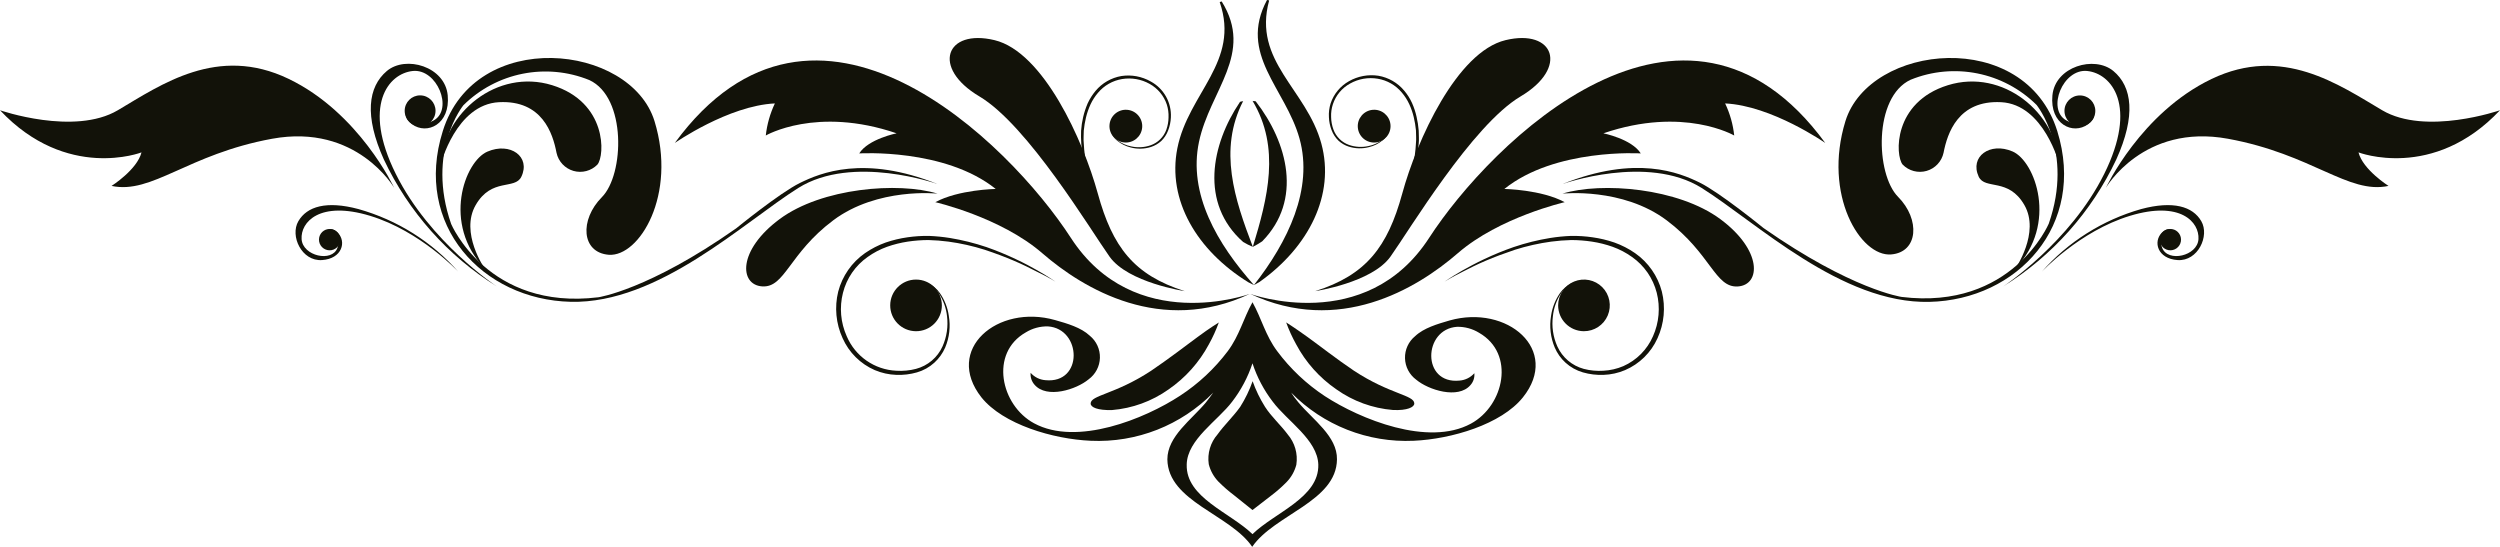
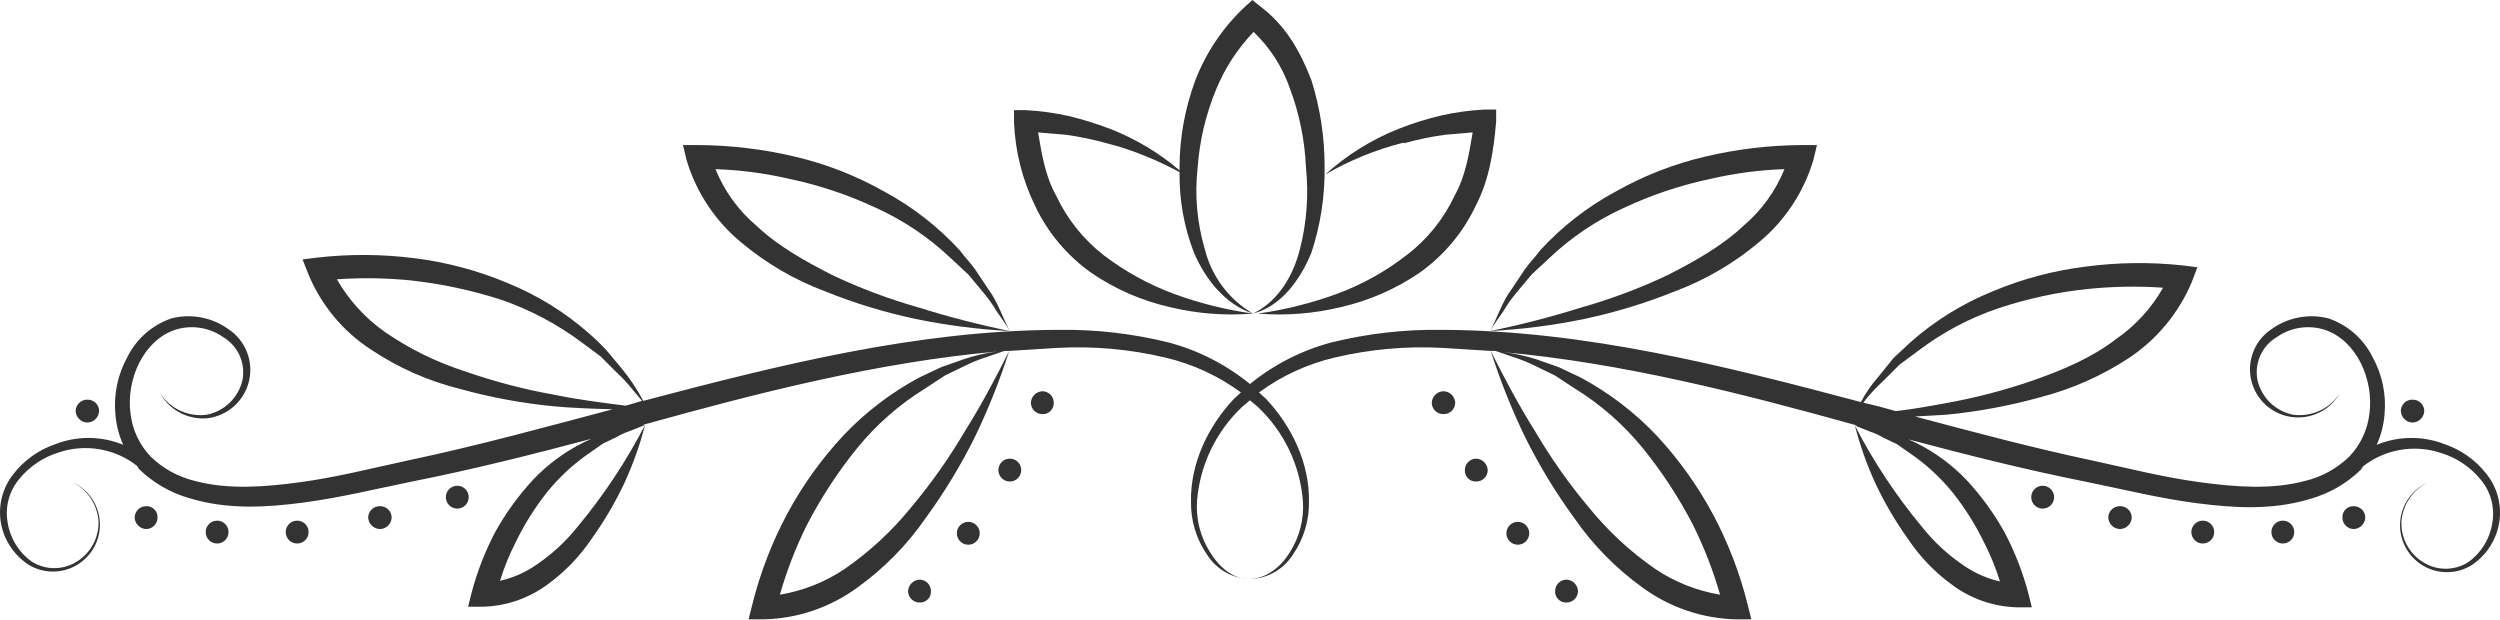
- <svg xmlns="http://www.w3.org/2000/svg" viewBox="0 0 363.06 79.33">
-   <g id="Layer_2" data-name="Layer 2">
-     <g id="Layer_1-2" data-name="Layer 1">
-       <path d="M181.56,42.68s16.76,6.13,26-8.16c8.87-13.68,37-41.77,57.51-13.76,0,0-7.78-5.42-14.54-5.74a14.37,14.37,0,0,1,1.32,4.66s-7.35-4.3-19-.32c0,0,4.11.82,5.43,2.92,0,0-12.42-.78-19.81,5.16,0,0,5.38.09,8.76,1.92,0,0-9.49,2.18-15.52,7.41S194.41,48.7,181.56,42.68Z" style="fill:#121209" />
-       <path d="M191,42.28s8.22-1.23,10.92-5S213.8,18.17,220.83,14s4.87-9.87-2.19-8.17-12.88,14.52-15,22.28S198.39,39.94,191,42.28Z" style="fill:#121209" />
-       <path d="M209.78,40.91s.91-.66,2.62-1.64c.86-.48,1.91-1.06,3.15-1.64a42.14,42.14,0,0,1,4.27-1.75,33,33,0,0,1,5.31-1.32,25.69,25.69,0,0,1,3-.3,19.63,19.63,0,0,1,3.14.2,17.1,17.1,0,0,1,3.18.76,12.85,12.85,0,0,1,3,1.54,9.85,9.85,0,0,1,3.89,5.58,10.32,10.32,0,0,1-.63,6.78A9.11,9.11,0,0,1,236,53.75a8.76,8.76,0,0,1-3.12.69,9.52,9.52,0,0,1-3-.36,6.42,6.42,0,0,1-2.53-1.41,6.31,6.31,0,0,1-1.56-2.19,8.33,8.33,0,0,1-.54-4.61,7.73,7.73,0,0,1,1.3-3.31,4.3,4.3,0,0,1,1.75-1.45,2,2,0,0,1,.57-.19l.2-.05-.2.05a3.08,3.08,0,0,0-.55.22,4.28,4.28,0,0,0-1.65,1.51,7.33,7.33,0,0,0-1.15,3.26,8.14,8.14,0,0,0,.64,4.39A5.9,5.9,0,0,0,230,53.57a8.92,8.92,0,0,0,2.85.27,8.5,8.5,0,0,0,2.9-.67,8.41,8.41,0,0,0,4.3-4.33,9.66,9.66,0,0,0,.55-6.32,9.12,9.12,0,0,0-3.59-5.2,11.51,11.51,0,0,0-2.82-1.48,16.27,16.27,0,0,0-3-.75,20.85,20.85,0,0,0-3-.23,27.83,27.83,0,0,0-2.92.23,31.54,31.54,0,0,0-5.26,1.18c-1.58.53-3,1.06-4.28,1.61s-2.32,1.07-3.19,1.52C210.73,40.3,209.78,40.91,209.78,40.91Z" style="fill:#121209" />
-       <path d="M226.28,44.35A3.75,3.75,0,1,1,230,48.1,3.75,3.75,0,0,1,226.28,44.35Z" style="fill:#121209" />
-       <path d="M202.88,30.94s.36-.61.89-1.75c.25-.57.56-1.27.86-2.09a26.64,26.64,0,0,0,.87-2.79,21.6,21.6,0,0,0,.53-3.44c.07-.62,0-1.26,0-1.91a13.65,13.65,0,0,0-.31-2,10.37,10.37,0,0,0-.66-2,7.59,7.59,0,0,0-1.14-1.8,6.27,6.27,0,0,0-3.75-2.16,6.62,6.62,0,0,0-4.26.79,5.79,5.79,0,0,0-2.67,3.22,5.56,5.56,0,0,0-.25,2,5.74,5.74,0,0,0,.39,1.89,4.2,4.2,0,0,0,1,1.53,4,4,0,0,0,1.48.86,5.29,5.29,0,0,0,2.94.08,4.84,4.84,0,0,0,2-1,2.77,2.77,0,0,0,.83-1.19,1.92,1.92,0,0,0,.08-.37c0-.08,0-.13,0-.13l0,.13a2.24,2.24,0,0,1-.11.36,2.74,2.74,0,0,1-.86,1.13,4.64,4.64,0,0,1-2,.91,5.19,5.19,0,0,1-2.82-.16,3.72,3.72,0,0,1-2.28-2.26,5.52,5.52,0,0,1-.33-1.79,5.23,5.23,0,0,1,.26-1.87,5.31,5.31,0,0,1,2.5-3,6.12,6.12,0,0,1,4-.7,5.8,5.8,0,0,1,3.5,2,7.36,7.36,0,0,1,1.09,1.7,10,10,0,0,1,.65,1.88,14.1,14.1,0,0,1,.32,1.91c0,.63.07,1.25,0,1.86a20.53,20.53,0,0,1-.46,3.4c-.25,1-.5,2-.77,2.8s-.55,1.53-.79,2.1C203.21,30.31,202.88,30.94,202.88,30.94Z" style="fill:#121209" />
-       <path d="M199.77,20.69a2.38,2.38,0,1,0-2.58-2.16A2.37,2.37,0,0,0,199.77,20.69Z" style="fill:#121209" />
-       <path d="M226.9,28.12s8.73-.95,15.16,3.89,7,9.82,10.33,9.59,3.56-5.25-2.56-9.78S232.61,26.39,226.9,28.12Z" style="fill:#121209" />
-       <path d="M226.9,26.73s12.32-4.39,20.23.57,20.28,16.84,33.07,16.54S303,32.7,298.77,19.05C294.05,3.92,271.49,6.33,268,17.59c-3.3,10.72,2.19,19.73,6.64,19.36,3.94-.32,4.26-5.08,1-8.37s-3.59-14.49,1.83-17a16.93,16.93,0,0,1,18.29,3.66s5.45,6.7,1.77,17.24c0,0-5.34,12.61-21.37,10.64,0,0-7.26-1.05-20.05-10,0,0-6.32-5.15-9.27-6.6S237.59,22.45,226.9,26.73Z" style="fill:#121209" />
-       <path d="M299.07,23.9s-2.21-8.74-8.46-9.06-7.81,4.52-8.36,7.35a3.51,3.51,0,0,1-5.94,1.71c-1.1-1.33-1.41-9.06,6.58-11.53S298.67,16.4,299.07,23.9Z" style="fill:#121209" />
-       <path d="M292.68,39s3.62-5.2,1.31-9.22-5.7-2.17-6.63-4.11C286,22.74,289,20.58,292.28,22S298.9,32.51,292.68,39Z" style="fill:#121209" />
-       <path d="M290.91,41.6s9.74-6.41,14.67-16.34,1.07-14.58-2.46-14.95-5.91,5.52-3.07,7.16,3.68-1.71,3-2.77c0,0,2.37,1.77.18,3.35s-5.57,0-5.17-4.2,6.1-5.82,8.85-3.54,3.29,6.52.43,12.84A43.62,43.62,0,0,1,290.91,41.6Z" style="fill:#121209" />
-       <path d="M299.81,16.1a2.24,2.24,0,1,1,2.24,2.24A2.24,2.24,0,0,1,299.81,16.1Z" style="fill:#121209" />
-       <path d="M296.48,39.5s5.5-5.93,12.85-8.16,10.09.93,9.94,3.39S314.83,38.14,314,36s1.59-2.32,2.24-1.72c0,0-.94-1.83-2.27-.51s-.66,3.81,2.28,4,4.67-3.51,3.43-5.65-4.08-3-8.73-1.76A30.26,30.26,0,0,0,296.48,39.5Z" style="fill:#121209" />
-       <path d="M314.94,36.33a1.55,1.55,0,1,0-1.28-1.79A1.55,1.55,0,0,0,314.94,36.33Z" style="fill:#121209" />
-       <path d="M305.83,27.27s5.42-9.37,17.72-7.12S341,28.25,346.87,27c0,0-3.72-2.35-4.36-4.87,0,0,10.84,4.2,20.55-6.12,0,0-10.77,3.74-17.11,0s-14.49-9.47-24.78-4.54S305.83,27.27,305.83,27.27Z" style="fill:#121209" />
-       <path d="M181.5,42.68s-16.75,6.13-26-8.16c-8.86-13.68-37-41.77-57.5-13.76,0,0,7.78-5.42,14.53-5.74a14.65,14.65,0,0,0-1.32,4.66s7.35-4.3,19-.32c0,0-4.11.82-5.43,2.92,0,0,12.42-.78,19.82,5.16,0,0-5.39.09-8.77,1.92,0,0,9.5,2.18,15.53,7.41S168.66,48.7,181.5,42.68Z" style="fill:#121209" />
-       <path d="M172.05,42.28s-8.22-1.23-10.91-5S149.26,18.17,142.23,14s-4.87-9.87,2.2-8.17,12.87,14.52,15,22.28S164.67,39.94,172.05,42.28Z" style="fill:#121209" />
-       <path d="M153.28,40.91s-.91-.66-2.62-1.64c-.85-.48-1.9-1.06-3.15-1.64a42.88,42.88,0,0,0-4.26-1.75,33.51,33.51,0,0,0-5.31-1.32,26.09,26.09,0,0,0-3-.3,19.63,19.63,0,0,0-3.14.2,17.48,17.48,0,0,0-3.18.76,13,13,0,0,0-3,1.54,9.85,9.85,0,0,0-3.89,5.58,10.32,10.32,0,0,0,.64,6.78,9.06,9.06,0,0,0,4.67,4.63,8.81,8.81,0,0,0,3.12.69,9.52,9.52,0,0,0,3-.36,6.35,6.35,0,0,0,2.53-1.41,6.48,6.48,0,0,0,1.57-2.19,8.23,8.23,0,0,0,.53-4.61,7.61,7.61,0,0,0-1.3-3.31,4.3,4.3,0,0,0-1.75-1.45,1.87,1.87,0,0,0-.57-.19l-.2-.06.2.06a3.44,3.44,0,0,1,.56.22,4.26,4.26,0,0,1,1.64,1.51,7.46,7.46,0,0,1,1.16,3.26,8.26,8.26,0,0,1-.65,4.39,5.86,5.86,0,0,1-3.86,3.27,9,9,0,0,1-2.85.27,8.23,8.23,0,0,1-7.2-5,9.6,9.6,0,0,1-.55-6.32,9.06,9.06,0,0,1,3.58-5.2,11.51,11.51,0,0,1,2.82-1.48,16.46,16.46,0,0,1,3-.75,21,21,0,0,1,3-.23,27.62,27.62,0,0,1,2.92.23,31.54,31.54,0,0,1,5.26,1.18c1.59.53,3,1.06,4.28,1.61s2.32,1.07,3.19,1.52C152.34,40.3,153.28,40.91,153.28,40.91Z" style="fill:#121209" />
-       <path d="M136.78,44.35A3.75,3.75,0,1,0,133,48.1,3.74,3.74,0,0,0,136.78,44.35Z" style="fill:#121209" />
-       <path d="M160.19,30.94a18.62,18.62,0,0,1-.89-1.75c-.26-.57-.57-1.27-.86-2.09a22.6,22.6,0,0,1-.87-2.79,20.49,20.49,0,0,1-.54-3.44A17.31,17.31,0,0,1,157,19a12.36,12.36,0,0,1,.3-2,12,12,0,0,1,.66-2,8.29,8.29,0,0,1,1.14-1.8,6.27,6.27,0,0,1,3.76-2.16,6.6,6.6,0,0,1,4.25.79,5.61,5.61,0,0,1,2.93,5.23,6,6,0,0,1-.4,1.89,4.18,4.18,0,0,1-1,1.53,4.13,4.13,0,0,1-1.48.86,5.29,5.29,0,0,1-2.94.08,5,5,0,0,1-2-1,2.74,2.74,0,0,1-.82-1.19,1.48,1.48,0,0,1-.09-.37c0-.08,0-.13,0-.13l0,.13a1.43,1.43,0,0,0,.1.36,2.74,2.74,0,0,0,.86,1.13,4.64,4.64,0,0,0,2,.91,5.19,5.19,0,0,0,2.82-.16,3.74,3.74,0,0,0,2.29-2.26,5.52,5.52,0,0,0,.32-1.79,5.45,5.45,0,0,0-.25-1.87,5.39,5.39,0,0,0-2.5-3,6.14,6.14,0,0,0-4-.7,5.8,5.8,0,0,0-3.5,2,7.36,7.36,0,0,0-1.09,1.7,10.73,10.73,0,0,0-.65,1.88,14.1,14.1,0,0,0-.32,1.91c0,.63-.07,1.25,0,1.86a20.56,20.56,0,0,0,.45,3.4c.25,1,.5,2,.78,2.8s.54,1.53.78,2.1C159.85,30.31,160.19,30.94,160.19,30.94Z" style="fill:#121209" />
-       <path d="M163.29,20.69a2.38,2.38,0,1,1,2.58-2.16A2.38,2.38,0,0,1,163.29,20.69Z" style="fill:#121209" />
-       <path d="M136.16,28.12S127.44,27.17,121,32s-7,9.82-10.32,9.59-3.57-5.25,2.55-9.78S130.45,26.39,136.16,28.12Z" style="fill:#121209" />
-       <path d="M136.16,26.73s-12.32-4.39-20.23.57S95.65,44.14,82.87,43.83,60,32.7,64.3,19.05C69,3.92,91.57,6.33,95.05,17.59,98.34,28.3,92.85,37.32,88.41,37c-4-.32-4.26-5.08-1-8.37s3.6-14.49-1.82-17a16.94,16.94,0,0,0-18.3,3.66s-5.45,6.7-1.77,17.24c0,0,5.35,12.61,21.38,10.64,0,0,7.26-1.05,20-10,0,0,6.32-5.15,9.27-6.6S125.47,22.45,136.16,26.73Z" style="fill:#121209" />
-       <path d="M64,23.9s2.21-8.74,8.47-9.06,7.81,4.52,8.35,7.35a3.51,3.51,0,0,0,5.94,1.71c1.11-1.33,1.41-9.06-6.58-11.53S64.39,16.4,64,23.9Z" style="fill:#121209" />
-       <path d="M70.39,39s-3.63-5.2-1.31-9.22,5.69-2.17,6.63-4.11c1.4-2.92-1.61-5.08-4.93-3.65S64.16,32.51,70.39,39Z" style="fill:#121209" />
-       <path d="M72.15,41.6s-9.74-6.41-14.67-16.34-1.07-14.58,2.46-14.95,5.91,5.52,3.08,7.16-3.68-1.71-3-2.77c0,0-2.37,1.77-.18,3.35s5.57,0,5.18-4.2S58.92,8,56.18,10.31s-3.29,6.52-.44,12.84A43.69,43.69,0,0,0,72.15,41.6Z" style="fill:#121209" />
-       <path d="M63.25,16.1A2.24,2.24,0,1,0,61,18.33,2.24,2.24,0,0,0,63.25,16.1Z" style="fill:#121209" />
-       <path d="M66.59,39.5s-5.5-5.93-12.85-8.16-10.1.93-9.94,3.39S48.24,38.14,49,36s-1.59-2.32-2.24-1.72c0,0,.94-1.83,2.27-.51s.66,3.81-2.28,4-4.67-3.51-3.42-5.65,4.07-3,8.72-1.76A30.29,30.29,0,0,1,66.59,39.5Z" style="fill:#121209" />
-       <path d="M48.13,36.33a1.55,1.55,0,1,1,1.27-1.79A1.55,1.55,0,0,1,48.13,36.33Z" style="fill:#121209" />
-       <path d="M57.24,27.27s-5.42-9.37-17.72-7.12S22.1,28.25,16.2,27c0,0,3.71-2.35,4.35-4.87,0,0-10.84,4.2-20.55-6.12,0,0,10.78,3.74,17.11,0S31.6,6.51,41.89,11.44,57.24,27.27,57.24,27.27Z" style="fill:#121209" />
-       <path d="M194.07,56.54a16.52,16.52,0,0,0,8.22,3c2.08.1,3.1-.41,3.1-.94,0-1.24-3.51-1.31-8.76-4.76-2.58-1.74-4.93-3.59-6.76-4.91s-3.09-2.11-3.09-2.11A21.92,21.92,0,0,0,188.23,50,18.4,18.4,0,0,0,194.07,56.54Z" style="fill:#121209" />
-       <path d="M153.22,46.48c1.76.5,3.78,1.08,5.05,2.28a4,4,0,0,1-.18,6.33c-1.76,1.47-6.07,2.87-7.86.77a2.29,2.29,0,0,1-.56-1.72,3.16,3.16,0,0,0,2.14,1.07c5.54.56,5.3-7.48.37-7.81a5.89,5.89,0,0,0-3.21.87c-5.29,3-3.65,10.58,1.2,13.2,6.21,3.37,16.07-.64,21.2-4A27.55,27.55,0,0,0,178.3,51c1.7-2.28,2.26-4.72,3.59-7.11,1.33,2.39,1.88,4.83,3.59,7.11a27.51,27.51,0,0,0,6.92,6.53c5.14,3.35,15,7.36,21.2,4,4.85-2.62,6.49-10.17,1.2-13.2a5.88,5.88,0,0,0-3.2-.87c-4.94.33-5.17,8.37.36,7.81a3.19,3.19,0,0,0,2.15-1.07,2.25,2.25,0,0,1-.56,1.72c-1.79,2.1-6.12.7-7.87-.77a4,4,0,0,1-.17-6.33c1.26-1.2,3.29-1.78,5-2.28,8.37-2.37,16.17,4.27,10.65,11.17-3.14,3.92-10.39,6.06-15.85,6.3a23.43,23.43,0,0,1-17.81-7c.31.48.68,1,1.06,1.43,2.08,2.5,5.66,4.92,5.6,8.27-.07,6.13-9.1,8-12.31,12.7-3.21-4.72-12.23-6.57-12.32-12.7,0-3.35,3.53-5.77,5.6-8.27.4-.48.74-1,1.07-1.43a23.41,23.41,0,0,1-17.81,7c-5.47-.24-12.72-2.38-15.86-6.3C137.05,50.75,144.87,44.11,153.22,46.48Zm19.12,21c-.13,4.79,6.29,6.93,9.55,10.09,3.25-3.16,9.68-5.3,9.56-10.09-.1-3.61-4.53-6.34-6.62-9.15a18.73,18.73,0,0,1-2.94-5.57,18.77,18.77,0,0,1-2.95,5.57C176.86,61.09,172.43,63.82,172.34,67.43Z" style="fill:#121209" />
-       <path d="M176.92,69.92a21.27,21.27,0,0,0,2.29,2l2.68,2.15L184.57,72a20.24,20.24,0,0,0,2.28-2,5.65,5.65,0,0,0,1.41-2.51A5.48,5.48,0,0,0,187,63.08c-1-1.35-2.36-2.55-3.29-4a18.76,18.76,0,0,1-1.8-3.72,18.23,18.23,0,0,1-1.8,3.72c-1,1.41-2.29,2.61-3.29,4a5.4,5.4,0,0,0-1.28,4.33A5.63,5.63,0,0,0,176.92,69.92Z" style="fill:#121209" />
-       <path d="M158.39,58.61c0,.53,1,1,3.1.94a16.55,16.55,0,0,0,8.22-3A18.65,18.65,0,0,0,175.56,50,21.48,21.48,0,0,0,177,46.83s-1.27.77-3.08,2.11-4.19,3.17-6.76,4.91C161.91,57.3,158.38,57.37,158.39,58.61Z" style="fill:#121209" />
-       <path d="M181.3,41c.1.06.8.38.82.41-5.36-6-9.59-13.27-8-20.8S182.16,7.82,177.42.21a1.4,1.4,0,0,0-.29.09c3,8.68-4.55,13.19-6.15,21.23C169.48,29.06,173.82,36.39,181.3,41Z" style="fill:#121209" />
-       <path d="M191.89,20.85c-2.15-7.92-10-11.92-7.58-20.78A1,1,0,0,0,184,0c-4.22,7.89,2.68,12.81,4.72,20.12s-1.69,15-6.62,21.28c0,0,.72-.39.82-.46C190.08,35.87,193.91,28.27,191.89,20.85Z" style="fill:#121209" />
-       <path d="M180.53,35.14a11,11,0,0,0,1.41.71c-2.63-6.89-5.05-14.08-1.4-21.18,0,.06-.41.05-.47.14C175.89,21,174.22,29.54,180.53,35.14Z" style="fill:#121209" />
-       <path d="M182.37,14.73c-.07-.08-.44,0-.48-.1,4.12,6.85,2.19,14.17.05,21.22a12.45,12.45,0,0,0,1.36-.8C189.2,29.05,187,20.69,182.37,14.73Z" style="fill:#121209" />
-     </g>
+ <svg xmlns="http://www.w3.org/2000/svg" id="Layer_1" data-name="Layer 1" viewBox="42.33 198.5 415.35 102.9">
+   <g>
+     <path d="M165.5,238.8a47.7,47.7,0,0,0,13.9,8.1,90.5,90.5,0,0,0,15.1,4.6,104.1,104.1,0,0,0,15.6,2,151.9,151.9,0,0,1-15.1-3.9,92.4,92.4,0,0,1-14.4-5.4c-4.5-2.3-9-4.8-12.6-8.2a24.2,24.2,0,0,1-6.8-9.4,63.8,63.8,0,0,1,12.2,1.6,65.9,65.9,0,0,1,14.4,4.8,45.1,45.1,0,0,1,12.6,8.5l2.8,2.6,2.5,3a21.8,21.8,0,0,1,2.2,3.1c.7,1,1.5,2.1,2.2,3.3-1.1-2-2-4.9-3.6-7l-2.2-3.3c-.8-1.1-1.7-2-2.5-3.1a48,48,0,0,0-12.6-9.8,56.3,56.3,0,0,0-14.9-5.8,71.4,71.4,0,0,0-16-1.9h-2.5l.6,2.5A28.2,28.2,0,0,0,165.5,238.8Z" fill="#333" />
+     <path d="M66.6,282.6a1.9,1.9,0,0,0-1.9,1.9,2,2,0,0,0,1.9,1.9,1.9,1.9,0,0,0,1.9-1.9A1.8,1.8,0,0,0,66.6,282.6Z" fill="#333" />
+     <path d="M56.8,268.7a2,2,0,0,0,2-1.9,1.9,1.9,0,0,0-2-1.9,1.9,1.9,0,0,0-1.9,1.9A2,2,0,0,0,56.8,268.7Z" fill="#333" />
+     <circle cx="78.4" cy="286.9" r="1.9" fill="#333" />
+     <circle cx="91.7" cy="286.9" r="1.9" fill="#333" />
+     <path d="M105.5,282.6a1.9,1.9,0,0,0-2,1.9,2,2,0,0,0,2,1.9,2,2,0,0,0,1.9-1.9A1.9,1.9,0,0,0,105.5,282.6Z" fill="#333" />
+     <path d="M118.3,279.2a1.9,1.9,0,0,0,0,3.8,1.9,1.9,0,0,0,0-3.8Z" fill="#333" />
+     <path d="M195.1,294.8a2,2,0,0,0-1.9,1.9,1.9,1.9,0,0,0,1.9,1.9,1.8,1.8,0,0,0,1.9-1.9A1.9,1.9,0,0,0,195.1,294.8Z" fill="#333" />
+     <path d="M203.2,285.2a1.9,1.9,0,1,0,0,3.8,1.9,1.9,0,0,0,0-3.8Z" fill="#333" />
+     <path d="M210.1,274.7a1.9,1.9,0,0,0-1.9,1.9,1.9,1.9,0,1,0,3.8,0A1.9,1.9,0,0,0,210.1,274.7Z" fill="#333" />
+     <path d="M215.5,263.5a2,2,0,0,0-1.9,1.9,1.9,1.9,0,0,0,1.9,1.9,1.8,1.8,0,0,0,1.9-1.9A1.9,1.9,0,0,0,215.5,263.5Z" fill="#333" />
+     <path d="M302.6,294.8a1.9,1.9,0,0,0-1.9,1.9,1.8,1.8,0,0,0,1.9,1.9,1.9,1.9,0,0,0,1.9-1.9A2,2,0,0,0,302.6,294.8Z" fill="#333" />
+     <path d="M294.5,285.2a1.9,1.9,0,0,0,0,3.8,1.9,1.9,0,0,0,0-3.8Z" fill="#333" />
+     <path d="M287.6,274.7a1.9,1.9,0,0,0-1.9,1.9,1.8,1.8,0,0,0,1.9,1.9,1.9,1.9,0,0,0,1.9-1.9A2,2,0,0,0,287.6,274.7Z" fill="#333" />
+     <path d="M282.1,263.5a2,2,0,0,0-1.9,1.9,1.9,1.9,0,0,0,1.9,1.9,1.9,1.9,0,0,0,2-1.9A2,2,0,0,0,282.1,263.5Z" fill="#333" />
+     <path d="M455.4,277.2a14.9,14.9,0,0,0-6.9-4.9,15.2,15.2,0,0,0-11.3.1,15.3,15.3,0,0,0,1.3-5.1,16.5,16.5,0,0,0-2-9.5,12.8,12.8,0,0,0-7.3-6.4,11.4,11.4,0,0,0-9.5,1.8,8,8,0,1,0,11.4,10.6,8,8,0,0,1-7.8,3.6,7.6,7.6,0,0,1-5.9-5.7,6.8,6.8,0,0,1,3.2-7.2,9.1,9.1,0,0,1,8-1.2c5.3,1.8,8.1,8.3,7.4,13.8a12.4,12.4,0,0,1-3.4,7.3,15.9,15.9,0,0,1-7.3,4c-5.6,1.5-11.7,1-17.6.2s-11.8-2.3-17.8-3.6c-9.9-2.1-19.6-4.7-29.4-7.3l5.2-.3a91.3,91.3,0,0,0,15.6-2.9A49.3,49.3,0,0,0,396,258a28.4,28.4,0,0,0,10.5-12.7l.9-2.4-2.4-.3a67.5,67.5,0,0,0-16.2.2,58.4,58.4,0,0,0-15.4,4.1,47.6,47.6,0,0,0-13.6,8.4l-2.9,2.7-2.5,3.1a20.9,20.9,0,0,0-2.9,4.2c-22.6-6-45.7-11.9-69.5-12a72,72,0,0,0-18.5,2.1,36.1,36.1,0,0,0-13.5,6.9,36.1,36.1,0,0,0-13.5-6.9,72,72,0,0,0-18.5-2.1c-23.5.1-46.4,5.9-68.8,11.8a31.7,31.7,0,0,0-3.6-5.4l-2.5-3a38.3,38.3,0,0,0-2.9-2.8,47.6,47.6,0,0,0-13.6-8.4,58.4,58.4,0,0,0-15.4-4.1,67.5,67.5,0,0,0-16.2-.1l-2.4.3.9,2.3A27.4,27.4,0,0,0,104,256.6a46.9,46.9,0,0,0,14.7,6.5,91.3,91.3,0,0,0,15.6,2.9c3.2.3,6.5.4,9.8.5-11.3,3-22.6,6.1-34,8.5-6,1.3-11.9,2.8-17.8,3.6s-12,1.3-17.6-.2a15.9,15.9,0,0,1-7.3-4,12.4,12.4,0,0,1-3.4-7.3c-.7-5.5,2.1-12,7.4-13.8a9.1,9.1,0,0,1,8,1.2,6.8,6.8,0,0,1,3.2,7.2,7.6,7.6,0,0,1-5.9,5.7,8,8,0,0,1-7.8-3.6,8.2,8.2,0,0,0,7.8,4.2,8.1,8.1,0,0,0,3.6-14.8,11.4,11.4,0,0,0-9.5-1.8,12.8,12.8,0,0,0-7.3,6.4,16.5,16.5,0,0,0-2,9.5,15.3,15.3,0,0,0,1.3,5.1,15.2,15.2,0,0,0-11.3-.1,14.9,14.9,0,0,0-6.9,4.9,10.3,10.3,0,0,0-2.1,8.3,10.5,10.5,0,0,0,4.7,6.9A7.8,7.8,0,0,0,58.9,285a7.8,7.8,0,0,0-4.5-6.4,7.9,7.9,0,0,1,4.3,6.5,7.6,7.6,0,0,1-3.6,6.7,7,7,0,0,1-7.5,0,9.8,9.8,0,0,1-4-6.5,8.8,8.8,0,0,1,2-7.3,13.5,13.5,0,0,1,6.4-4.3,13.9,13.9,0,0,1,13.1,2.2l.3.5a19.8,19.8,0,0,0,8.5,4.9c6.3,1.9,12.7,1.5,18.8.7s12.2-2.3,18.1-3.5c10.1-2,20-4.5,29.8-7.1l-1.1.5a29.8,29.8,0,0,0-8.6,6.3,44.9,44.9,0,0,0-6.3,8.7,48.3,48.3,0,0,0-3.9,10l-.6,2.4h2.5a18.9,18.9,0,0,0,10.7-3.7,30,30,0,0,0,7.4-7.7,58.9,58.9,0,0,0,5.3-9,57.2,57.2,0,0,0,3.5-9.8A93.5,93.5,0,0,1,138.3,286a31,31,0,0,1-7.1,6.5,17.3,17.3,0,0,1-5.8,2.5,39,39,0,0,1,2.6-6.4,44.5,44.5,0,0,1,5.2-8.3,33.3,33.3,0,0,1,7.3-6.7l2-1.4,2.3-1.1a10.7,10.7,0,0,1,2.2-1l2.5-1h-.4c19.4-5.4,39-10.4,58.9-12.2a28.3,28.3,0,0,0-5.6,1.3l-3.7,1.3-3.6,1.7a49.8,49.8,0,0,0-12.7,9.7,62.9,62.9,0,0,0-9.3,13,65.6,65.6,0,0,0-5.8,15.1l-.6,2.4h2.5a27.4,27.4,0,0,0,15.6-5.3,47.4,47.4,0,0,0,11.3-11.5,93.5,93.5,0,0,0,8.2-13.5,109.2,109.2,0,0,0,5.7-14.3l8-.5a62.9,62.9,0,0,1,17.9,1.6,34.5,34.5,0,0,1,12.6,5.8l-1.2,1.1c-4.3,4.6-7.2,10.7-7.1,17a15.1,15.1,0,0,0,2.7,8.9,8.8,8.8,0,0,0,6.8,4h.6a8.8,8.8,0,0,0,6.8-4,15.1,15.1,0,0,0,2.7-8.9c.1-6.3-2.8-12.4-7.1-17l-1.2-1.1a34.5,34.5,0,0,1,12.6-5.8,62.9,62.9,0,0,1,17.9-1.6l8,.5a109.2,109.2,0,0,0,5.7,14.3,93.5,93.5,0,0,0,8.2,13.5,47.4,47.4,0,0,0,11.3,11.5,27.4,27.4,0,0,0,15.6,5.3h2.5l-.6-2.4a65.6,65.6,0,0,0-5.8-15.1,62.9,62.9,0,0,0-9.3-13,49.8,49.8,0,0,0-12.7-9.7l-3.6-1.7-3.7-1.3A28.3,28.3,0,0,0,292,257c19.9,1.8,39.5,6.8,58.9,12.2h-.4l2.5,1a10.7,10.7,0,0,1,2.2,1l2.3,1.1,2,1.4a33.3,33.3,0,0,1,7.3,6.7,44.5,44.5,0,0,1,5.2,8.3,39,39,0,0,1,2.6,6.4,17.3,17.3,0,0,1-5.8-2.5,31,31,0,0,1-7.1-6.5,93.5,93.5,0,0,1-11.2-16.9,57.2,57.2,0,0,0,3.5,9.8,58.9,58.9,0,0,0,5.3,9,30,30,0,0,0,7.4,7.7,18.9,18.9,0,0,0,10.7,3.7h2.5l-.6-2.4a48.3,48.3,0,0,0-3.9-10,44.9,44.9,0,0,0-6.3-8.7,29.8,29.8,0,0,0-8.6-6.3l-1.1-.5c9.8,2.6,19.7,5.1,29.8,7.1,5.9,1.2,11.9,2.7,18.1,3.5s12.5,1.2,18.8-.7a19.8,19.8,0,0,0,8.5-4.9l.3-.5a13.9,13.9,0,0,1,13.1-2.2,13.5,13.5,0,0,1,6.4,4.3,8.8,8.8,0,0,1,2,7.3,9.8,9.8,0,0,1-4,6.5,7,7,0,0,1-7.5,0,7.6,7.6,0,0,1-3.6-6.7,7.9,7.9,0,0,1,4.3-6.5,7.8,7.8,0,0,0-4.5,6.4,7.8,7.8,0,0,0,11.7,7.4,10.5,10.5,0,0,0,4.7-6.9A10.3,10.3,0,0,0,455.4,277.2Zm-335.8-17a50.7,50.7,0,0,1-13.4-6.6,27.3,27.3,0,0,1-7.9-8.7,73.4,73.4,0,0,1,12.4.2,76.1,76.1,0,0,1,14.9,3.2,49.3,49.3,0,0,1,13.4,7.1l3.1,2.3,2.7,2.7a22.7,22.7,0,0,1,2.6,2.8l1.6,1.9-2.7.8c-4-.5-7.9-1-11.8-1.8A96.1,96.1,0,0,1,119.6,260.2Zm83,10a92.4,92.4,0,0,1-8.9,12.6,53.1,53.1,0,0,1-11,10.2,27.3,27.3,0,0,1-10.8,4.3,67.9,67.9,0,0,1,4.5-11.6,74.9,74.9,0,0,1,8.3-12.7,45.3,45.3,0,0,1,11.4-10l3.2-2.1,3.5-1.7a25.5,25.5,0,0,1,3.5-1.4l2.9-1h.8C207.7,261.4,205.3,265.9,202.6,270.2Zm48.7-4.1a24.1,24.1,0,0,1,7.5,15.7,14.1,14.1,0,0,1-2.2,8.5c-1.4,2.3-3.8,4.3-6.6,4.4s-5.2-2.1-6.6-4.4a14.1,14.1,0,0,1-2.2-8.5,24.1,24.1,0,0,1,7.5-15.7L250,265Zm101.3-1.6a32.5,32.5,0,0,1,2.6-2.7l2.7-2.7,3.1-2.3a46.7,46.7,0,0,1,13.4-7.1,69.5,69.5,0,0,1,14.9-3.2,73.4,73.4,0,0,1,12.4-.2,25.9,25.9,0,0,1-7.9,8.6c-3.9,3-8.6,5-13.4,6.7a96.1,96.1,0,0,1-14.9,3.9c-2.7.5-5.5,1-8.2,1.3l-2.9-.8-2.5-.6Zm-58.9-6.7a25.5,25.5,0,0,1,3.5,1.4l3.5,1.7,3.2,2.1a45.3,45.3,0,0,1,11.4,10,74.9,74.9,0,0,1,8.3,12.7,67.9,67.9,0,0,1,4.5,11.6,27.3,27.3,0,0,1-10.8-4.3,53.1,53.1,0,0,1-11-10.2,92.4,92.4,0,0,1-8.9-12.6c-2.7-4.3-5.1-8.8-7.4-13.4h.8Z" fill="#333" />
+     <path d="M292.1,250.2a21.8,21.8,0,0,1,2.2-3.1l2.5-3,2.8-2.6a45.1,45.1,0,0,1,12.6-8.5,65.9,65.9,0,0,1,14.4-4.8,63.8,63.8,0,0,1,12.2-1.6A24.2,24.2,0,0,1,332,236c-3.6,3.4-8.1,5.9-12.6,8.2a92.4,92.4,0,0,1-14.4,5.4,151.9,151.9,0,0,1-15.1,3.9,104.1,104.1,0,0,0,15.6-2,90.5,90.5,0,0,0,15.1-4.6,47.7,47.7,0,0,0,13.9-8.1,28.2,28.2,0,0,0,9.1-13.7l.6-2.5h-2.5a71.4,71.4,0,0,0-16,1.9,56.3,56.3,0,0,0-14.9,5.8,48,48,0,0,0-12.6,9.8c-.8,1.1-1.7,2-2.5,3.1l-2.2,3.3c-1.6,2.1-2.5,5-3.6,7C290.6,252.3,291.4,251.2,292.1,250.2Z" fill="#333" />
+     <path d="M433.4,282.6a1.8,1.8,0,0,0-1.9,1.9,1.9,1.9,0,0,0,1.9,1.9,2,2,0,0,0,1.9-1.9A1.9,1.9,0,0,0,433.4,282.6Z" fill="#333" />
+     <path d="M443.2,268.7a2,2,0,0,0,1.9-1.9,1.9,1.9,0,0,0-1.9-1.9,1.9,1.9,0,0,0-2,1.9A2,2,0,0,0,443.2,268.7Z" fill="#333" />
+     <circle cx="421.6" cy="286.9" r="1.9" fill="#333" />
+     <circle cx="408.3" cy="286.9" r="1.9" fill="#333" />
+     <path d="M394.5,282.6a1.9,1.9,0,0,0-1.9,1.9,2,2,0,0,0,1.9,1.9,2,2,0,0,0,2-1.9A1.9,1.9,0,0,0,394.5,282.6Z" fill="#333" />
+     <path d="M381.7,279.2a1.9,1.9,0,1,0,0,3.8,1.9,1.9,0,1,0,0-3.8Z" fill="#333" />
+     <path d="M214.3,232.7a28.6,28.6,0,0,0,9.3,11.1,37.7,37.7,0,0,0,13,5.7,43.6,43.6,0,0,0,13.9,1.1,63.8,63.8,0,0,1-13.2-3.3,45.2,45.2,0,0,1-11.6-6.4,27.1,27.1,0,0,1-7.9-9.9c-1.8-3.2-2.4-6.9-3-10.5l4.7.4a53.2,53.2,0,0,1,6.7,1.4,46.4,46.4,0,0,1,6.6,2.2,55.2,55.2,0,0,1,5.5,2.6,35.7,35.7,0,0,0,2.4,13.4c1.9,4.4,5.2,8.6,9.8,10.1a17.2,17.2,0,0,1-8-10.7,34.3,34.3,0,0,1-1.2-13.5,41.8,41.8,0,0,1,3.1-13.1,30.6,30.6,0,0,1,6.2-9.5,23.7,23.7,0,0,1,6,9.3,42.5,42.5,0,0,1,2.7,13.2,38.8,38.8,0,0,1-1,13.6c-1.1,4.3-3.5,8.6-7.8,10.7,4.7-1.2,7.9-5.7,9.7-10.1a43.6,43.6,0,0,0,2.2-14.3,47.5,47.5,0,0,0-2.2-14.4c-1.8-4.6-4.1-9-8.7-12.4l-1.1-.9-1.1,1a32.9,32.9,0,0,0-8.4,12.4,41.7,41.7,0,0,0-2.6,14.4v.5A40.5,40.5,0,0,0,227,220a56.8,56.8,0,0,0-7-2.2,42.8,42.8,0,0,0-7.3-1h-1.9v2A34.7,34.7,0,0,0,214.3,232.7Z" fill="#333" />
+     <path d="M275.6,222.3a53.2,53.2,0,0,1,6.7-1.4l4.7-.4c-.6,3.6-1.2,7.3-3,10.5a26.4,26.4,0,0,1-8,9.9,43,43,0,0,1-11.5,6.4,63.8,63.8,0,0,1-13.2,3.3,43.6,43.6,0,0,0,13.9-1.1,38.5,38.5,0,0,0,13-5.7,28.6,28.6,0,0,0,9.3-11.1c2.3-4.4,3-9.3,3.4-14v-2h-1.9a42.8,42.8,0,0,0-7.3,1,51.9,51.9,0,0,0-7,2.2,40.4,40.4,0,0,0-12.2,7.6,50.3,50.3,0,0,1,13-5.3Z" fill="#333" />
  </g>
</svg>
